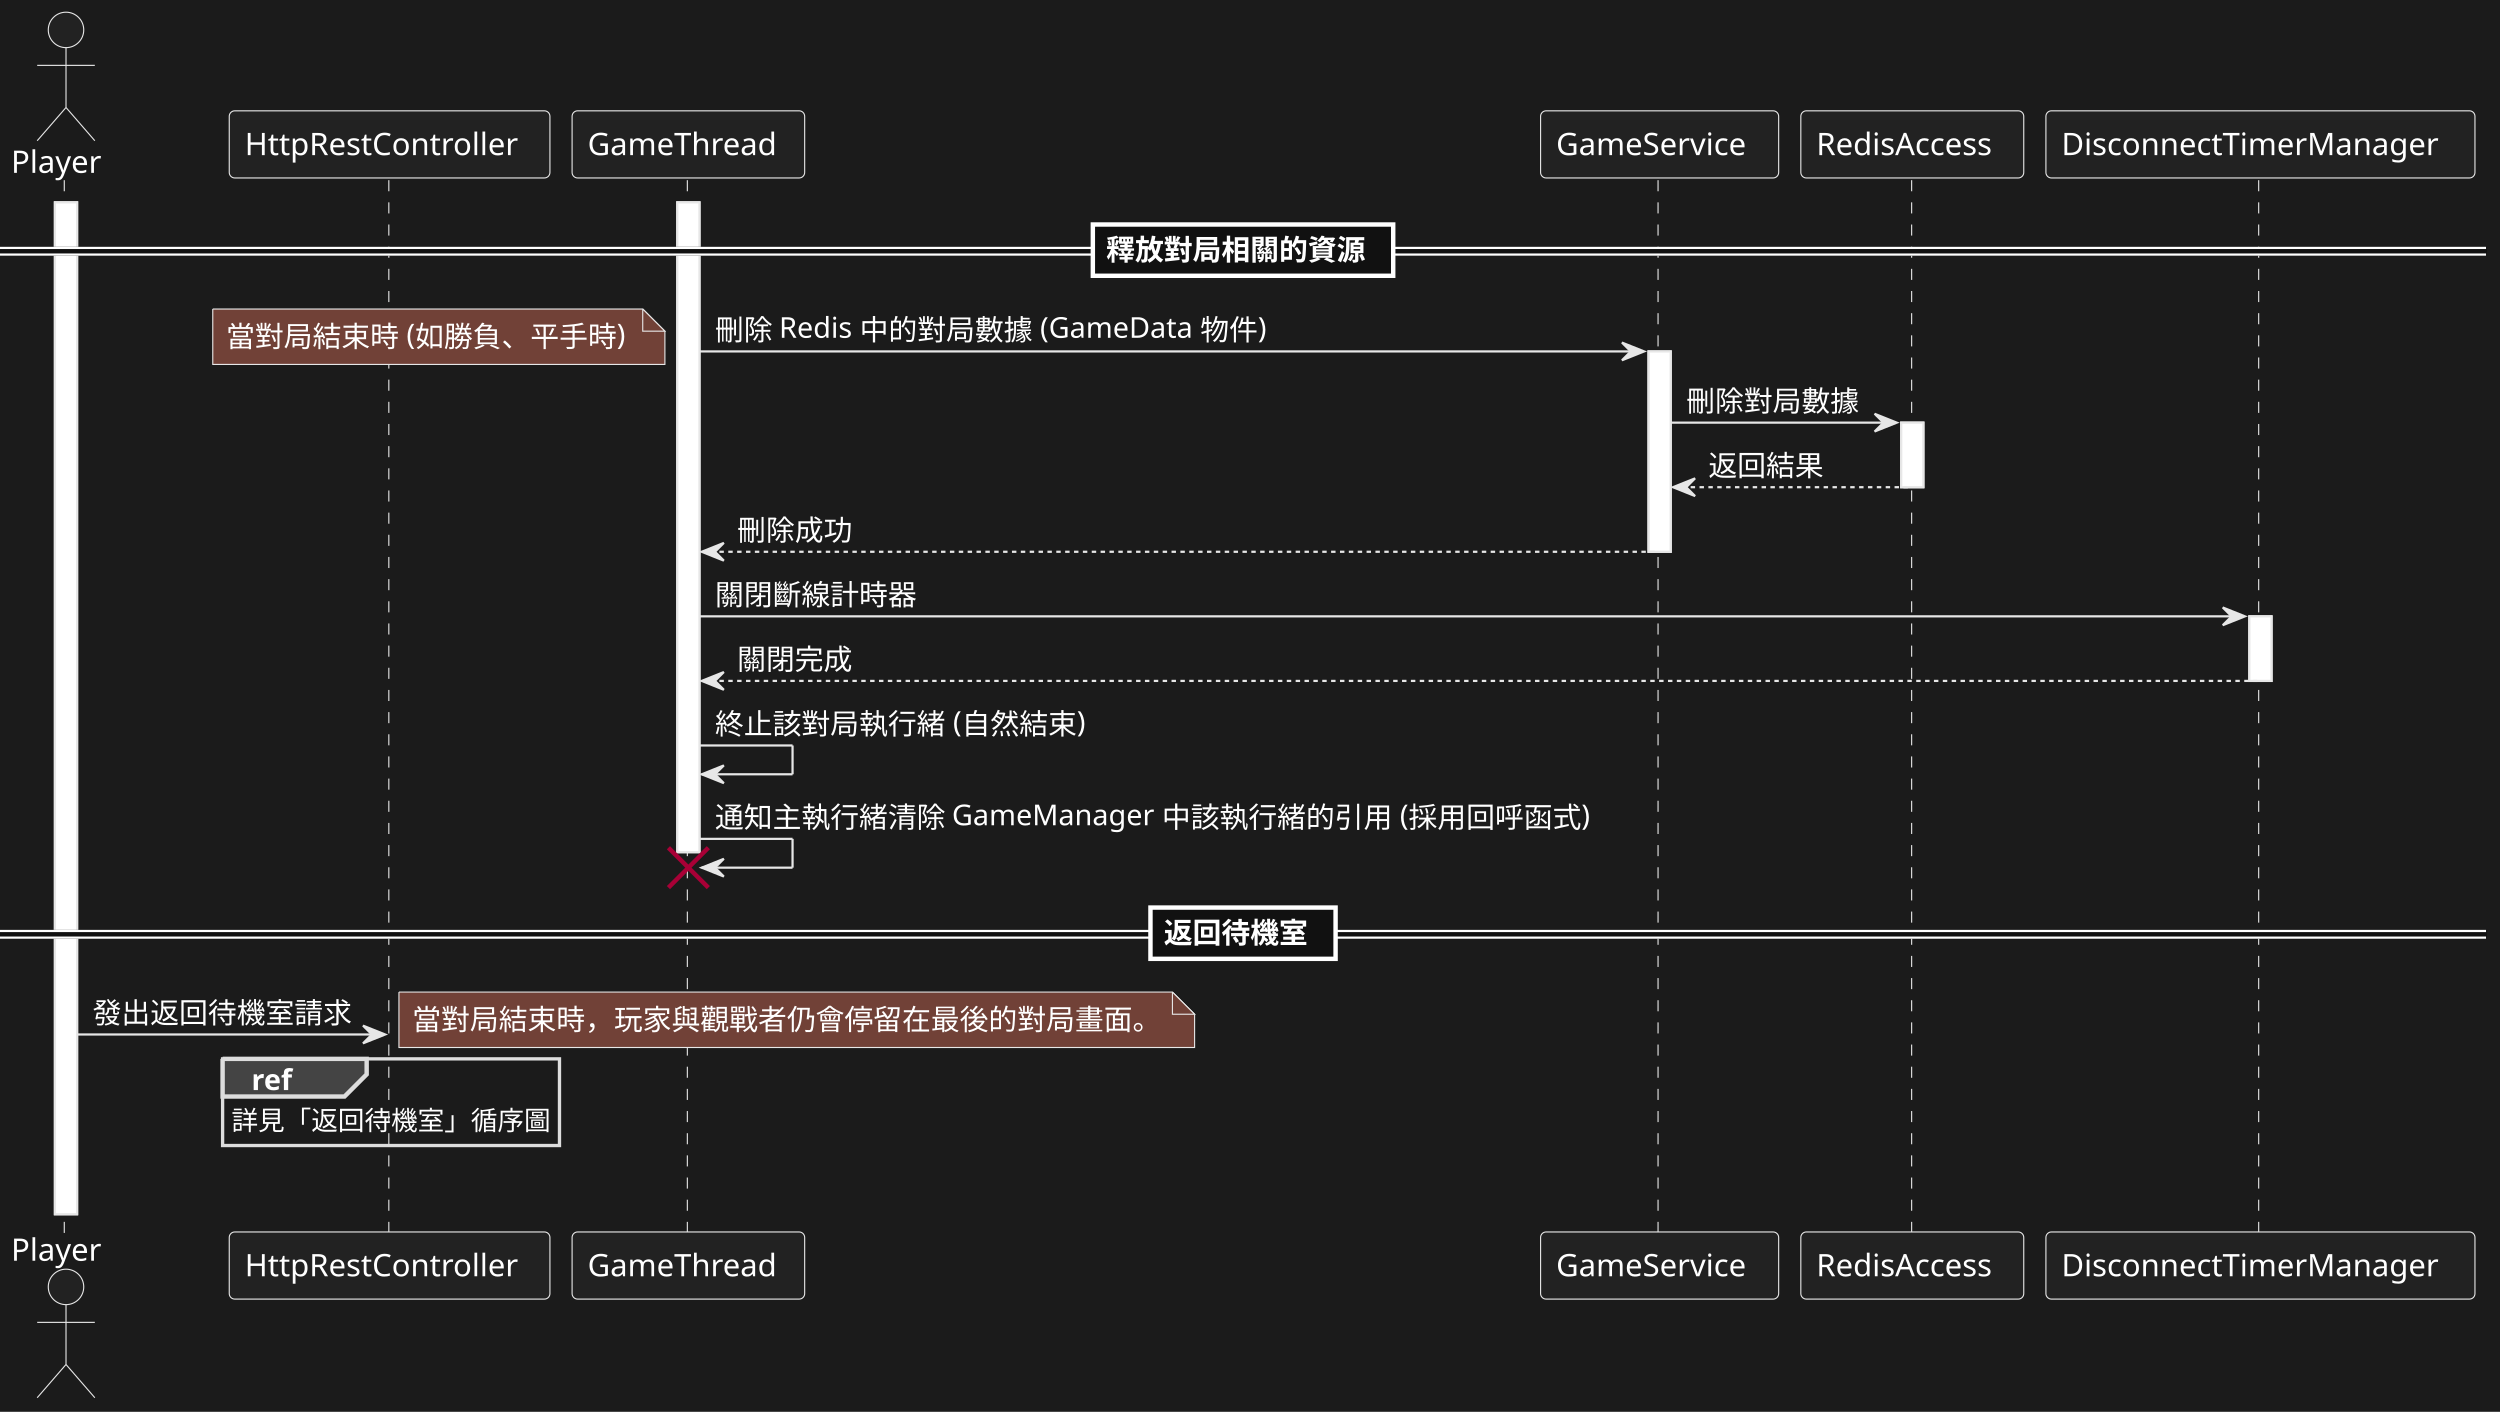
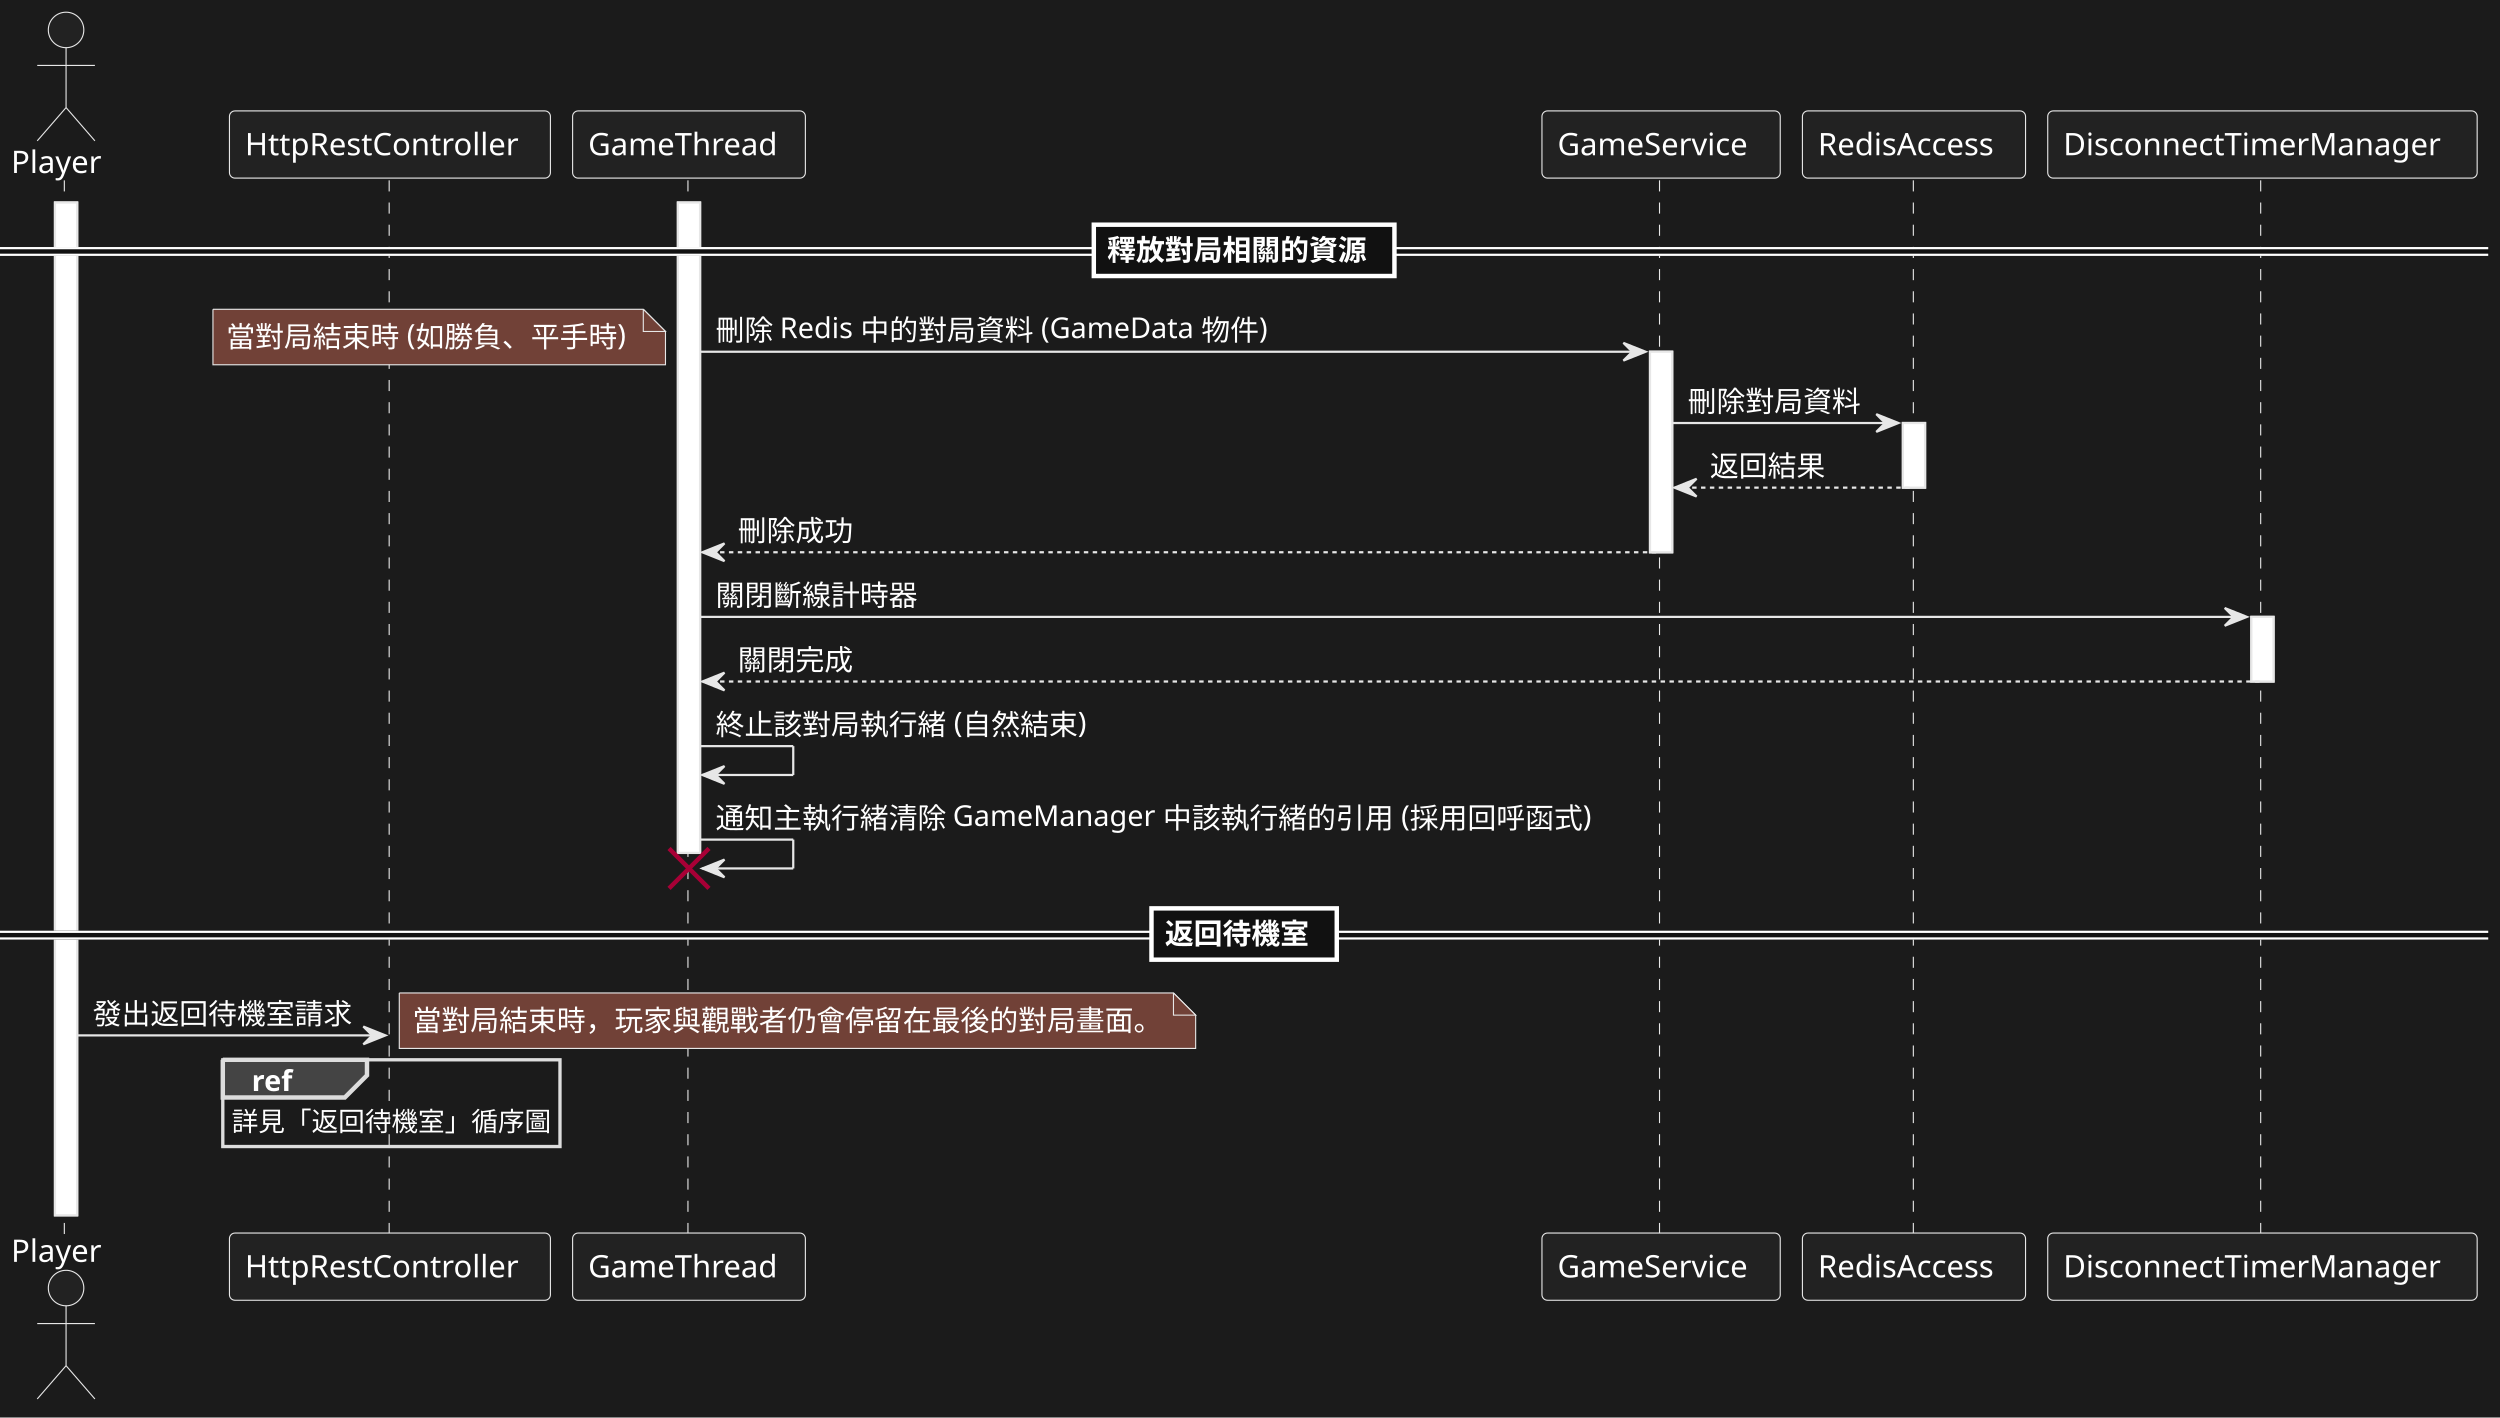
- <svg xmlns="http://www.w3.org/2000/svg" contentStyleType="text/css" data-diagram-type="SEQUENCE" height="637px" preserveAspectRatio="none" style="width:1128px;height:637px;background:#1B1B1B;" version="1.1" viewBox="0 0 1128 637" width="1128px" zoomAndPan="magnify">
+ <svg xmlns="http://www.w3.org/2000/svg" contentStyleType="text/css" data-diagram-type="SEQUENCE" height="639px" preserveAspectRatio="none" style="width:1127px;height:639px;background:#1B1B1B;" version="1.1" viewBox="0 0 1127 639" width="1127px" zoomAndPan="magnify">
  <defs />
  <g>
-     <rect fill="#1B1B1B" height="637" style="stroke:none;stroke-width:1;" width="1128" x="0" y="0" />
+     <rect fill="#1B1B1B" height="639" style="stroke:none;stroke-width:1;" width="1127" x="0" y="0" />
    <g>
      <rect fill="#FFFFFF" height="456.562" style="stroke:#E7E7E7;stroke-width:1;" width="10" x="24.783" y="91.297" />
    </g>
    <g>
      <rect fill="#FFFFFF" height="293.195" style="stroke:#E7E7E7;stroke-width:1;" width="10" x="305.597" y="91.297" />
    </g>
    <g>
      <rect fill="#FFFFFF" height="90.398" style="stroke:#E7E7E7;stroke-width:1;" width="10" x="743.822" y="158.562" />
    </g>
    <g>
      <rect fill="#FFFFFF" height="29.133" style="stroke:#E7E7E7;stroke-width:1;" width="10" x="857.824" y="190.695" />
    </g>
    <g>
      <rect fill="#FFFFFF" height="29.133" style="stroke:#E7E7E7;stroke-width:1;" width="10" x="1014.909" y="278.094" />
    </g>
-     <g>
-       <rect fill="#000000" fill-opacity="0" height="475.562" width="8" x="25.783" y="81.297" />
-       <line style="stroke:#E7E7E7;stroke-width:0.5;stroke-dasharray:5,5;" x1="29" x2="29" y1="81.297" y2="556.859" />
+     <g class="participant-lifeline" data-entity-uid="part1" data-qualified-name="Player" data-source-line="4" id="part1-lifeline">
+       <g>
+         <rect fill="#000000" fill-opacity="0" height="475.562" width="8" x="25.783" y="81.297" />
+         <line style="stroke:#E7E7E7;stroke-width:0.5;stroke-dasharray:5,5;" x1="29" x2="29" y1="81.297" y2="556.859" />
+       </g>
    </g>
-     <g>
-       <rect fill="#000000" fill-opacity="0" height="475.562" width="8" x="171.783" y="81.297" />
-       <line style="stroke:#E7E7E7;stroke-width:0.5;stroke-dasharray:5,5;" x1="175.438" x2="175.438" y1="81.297" y2="556.859" />
+     <g class="participant-lifeline" data-entity-uid="part2" data-qualified-name="HttpRestController" data-source-line="5" id="part2-lifeline">
+       <g>
+         <rect fill="#000000" fill-opacity="0" height="475.562" width="8" x="171.783" y="81.297" />
+         <line style="stroke:#E7E7E7;stroke-width:0.5;stroke-dasharray:5,5;" x1="175.438" x2="175.438" y1="81.297" y2="556.859" />
+       </g>
    </g>
-     <g>
-       <rect fill="#000000" fill-opacity="0" height="475.562" width="8" x="306.597" y="81.297" />
-       <line style="stroke:#E7E7E7;stroke-width:0.5;stroke-dasharray:5,5;" x1="310.128" x2="310.128" y1="81.297" y2="556.859" />
+     <g class="participant-lifeline" data-entity-uid="part3" data-qualified-name="GameThread" data-source-line="6" id="part3-lifeline">
+       <g>
+         <rect fill="#000000" fill-opacity="0" height="475.562" width="8" x="306.597" y="81.297" />
+         <line style="stroke:#E7E7E7;stroke-width:0.5;stroke-dasharray:5,5;" x1="310.128" x2="310.128" y1="81.297" y2="556.859" />
+       </g>
    </g>
-     <g>
-       <rect fill="#000000" fill-opacity="0" height="475.562" width="8" x="744.822" y="81.297" />
-       <line style="stroke:#E7E7E7;stroke-width:0.5;stroke-dasharray:5,5;" x1="748.112" x2="748.112" y1="81.297" y2="556.859" />
+     <g class="participant-lifeline" data-entity-uid="part4" data-qualified-name="GameService" data-source-line="7" id="part4-lifeline">
+       <g>
+         <rect fill="#000000" fill-opacity="0" height="475.562" width="8" x="744.822" y="81.297" />
+         <line style="stroke:#E7E7E7;stroke-width:0.5;stroke-dasharray:5,5;" x1="748.112" x2="748.112" y1="81.297" y2="556.859" />
+       </g>
    </g>
-     <g>
-       <rect fill="#000000" fill-opacity="0" height="475.562" width="8" x="858.824" y="81.297" />
-       <line style="stroke:#E7E7E7;stroke-width:0.5;stroke-dasharray:5,5;" x1="862.532" x2="862.532" y1="81.297" y2="556.859" />
+     <g class="participant-lifeline" data-entity-uid="part5" data-qualified-name="RedisAccess" data-source-line="8" id="part5-lifeline">
+       <g>
+         <rect fill="#000000" fill-opacity="0" height="475.562" width="8" x="858.824" y="81.297" />
+         <line style="stroke:#E7E7E7;stroke-width:0.5;stroke-dasharray:5,5;" x1="862.532" x2="862.532" y1="81.297" y2="556.859" />
+       </g>
    </g>
-     <g>
-       <rect fill="#000000" fill-opacity="0" height="475.562" width="8" x="1015.909" y="81.297" />
-       <line style="stroke:#E7E7E7;stroke-width:0.5;stroke-dasharray:5,5;" x1="1019.116" x2="1019.116" y1="81.297" y2="556.859" />
+     <g class="participant-lifeline" data-entity-uid="part6" data-qualified-name="DisconnectTimerManager" data-source-line="9" id="part6-lifeline">
+       <g>
+         <rect fill="#000000" fill-opacity="0" height="475.562" width="8" x="1015.909" y="81.297" />
+         <line style="stroke:#E7E7E7;stroke-width:0.5;stroke-dasharray:5,5;" x1="1019.116" x2="1019.116" y1="81.297" y2="556.859" />
+       </g>
    </g>
-     <g class="participant participant-head" data-participant="Player">
+     <g class="participant participant-head" data-entity-uid="part1" data-qualified-name="Player" data-source-line="4" id="part1-head">
      <text fill="#FFFFFF" font-family="sans-serif" font-size="14" lengthAdjust="spacing" textLength="43.565" x="5" y="77.995">Player</text>
      <ellipse cx="29.783" cy="13.5" fill="#222222" rx="8" ry="8" style="stroke:#E7E7E7;stroke-width:0.5;" />
      <path d="M29.783,21.5 L29.783,48.5 M16.783,29.5 L42.783,29.5 M29.783,48.5 L16.783,63.5 M29.783,48.5 L42.783,63.5" fill="none" style="stroke:#E7E7E7;stroke-width:0.5;" />
    </g>
-     <g class="participant participant-tail" data-participant="Player">
+     <g class="participant participant-tail" data-entity-uid="part1" data-qualified-name="Player" data-source-line="4" id="part1-tail">
      <text fill="#FFFFFF" font-family="sans-serif" font-size="14" lengthAdjust="spacing" textLength="43.565" x="5" y="568.855">Player</text>
      <ellipse cx="29.783" cy="580.656" fill="#222222" rx="8" ry="8" style="stroke:#E7E7E7;stroke-width:0.5;" />
      <path d="M29.783,588.656 L29.783,615.656 M16.783,596.656 L42.783,596.656 M29.783,615.656 L16.783,630.656 M29.783,615.656 L42.783,630.656" fill="none" style="stroke:#E7E7E7;stroke-width:0.5;" />
    </g>
-     <g class="participant participant-head" data-participant="HttpRestController">
+     <g class="participant participant-head" data-entity-uid="part2" data-qualified-name="HttpRestController" data-source-line="5" id="part2-head">
      <rect fill="#222222" height="30.297" rx="2.5" ry="2.5" style="stroke:#E7E7E7;stroke-width:0.5;" width="144.69" x="103.438" y="50" />
      <text fill="#FFFFFF" font-family="sans-serif" font-size="14" lengthAdjust="spacing" textLength="130.69" x="110.438" y="69.995">HttpRestController</text>
    </g>
-     <g class="participant participant-tail" data-participant="HttpRestController">
+     <g class="participant participant-tail" data-entity-uid="part2" data-qualified-name="HttpRestController" data-source-line="5" id="part2-tail">
      <rect fill="#222222" height="30.297" rx="2.5" ry="2.5" style="stroke:#E7E7E7;stroke-width:0.5;" width="144.69" x="103.438" y="555.859" />
      <text fill="#FFFFFF" font-family="sans-serif" font-size="14" lengthAdjust="spacing" textLength="130.69" x="110.438" y="575.855">HttpRestController</text>
    </g>
-     <g class="participant participant-head" data-participant="GameThread">
+     <g class="participant participant-head" data-entity-uid="part3" data-qualified-name="GameThread" data-source-line="6" id="part3-head">
      <rect fill="#222222" height="30.297" rx="2.5" ry="2.5" style="stroke:#E7E7E7;stroke-width:0.5;" width="104.939" x="258.128" y="50" />
      <text fill="#FFFFFF" font-family="sans-serif" font-size="14" lengthAdjust="spacing" textLength="90.939" x="265.128" y="69.995">GameThread</text>
    </g>
-     <g class="participant participant-tail" data-participant="GameThread">
+     <g class="participant participant-tail" data-entity-uid="part3" data-qualified-name="GameThread" data-source-line="6" id="part3-tail">
      <rect fill="#222222" height="30.297" rx="2.5" ry="2.5" style="stroke:#E7E7E7;stroke-width:0.5;" width="104.939" x="258.128" y="555.859" />
      <text fill="#FFFFFF" font-family="sans-serif" font-size="14" lengthAdjust="spacing" textLength="90.939" x="265.128" y="575.855">GameThread</text>
    </g>
-     <g class="participant participant-head" data-participant="GameService">
+     <g class="participant participant-head" data-entity-uid="part4" data-qualified-name="GameService" data-source-line="7" id="part4-head">
      <rect fill="#222222" height="30.297" rx="2.5" ry="2.5" style="stroke:#E7E7E7;stroke-width:0.5;" width="107.42" x="695.112" y="50" />
      <text fill="#FFFFFF" font-family="sans-serif" font-size="14" lengthAdjust="spacing" textLength="93.42" x="702.112" y="69.995">GameService</text>
    </g>
-     <g class="participant participant-tail" data-participant="GameService">
+     <g class="participant participant-tail" data-entity-uid="part4" data-qualified-name="GameService" data-source-line="7" id="part4-tail">
      <rect fill="#222222" height="30.297" rx="2.5" ry="2.5" style="stroke:#E7E7E7;stroke-width:0.5;" width="107.42" x="695.112" y="555.859" />
      <text fill="#FFFFFF" font-family="sans-serif" font-size="14" lengthAdjust="spacing" textLength="93.42" x="702.112" y="575.855">GameService</text>
    </g>
-     <g class="participant participant-head" data-participant="RedisAccess">
+     <g class="participant participant-head" data-entity-uid="part5" data-qualified-name="RedisAccess" data-source-line="8" id="part5-head">
      <rect fill="#222222" height="30.297" rx="2.5" ry="2.5" style="stroke:#E7E7E7;stroke-width:0.5;" width="100.584" x="812.532" y="50" />
      <text fill="#FFFFFF" font-family="sans-serif" font-size="14" lengthAdjust="spacing" textLength="86.584" x="819.532" y="69.995">RedisAccess</text>
    </g>
-     <g class="participant participant-tail" data-participant="RedisAccess">
+     <g class="participant participant-tail" data-entity-uid="part5" data-qualified-name="RedisAccess" data-source-line="8" id="part5-tail">
      <rect fill="#222222" height="30.297" rx="2.5" ry="2.5" style="stroke:#E7E7E7;stroke-width:0.5;" width="100.584" x="812.532" y="555.859" />
      <text fill="#FFFFFF" font-family="sans-serif" font-size="14" lengthAdjust="spacing" textLength="86.584" x="819.532" y="575.855">RedisAccess</text>
    </g>
-     <g class="participant participant-head" data-participant="DisconnectTimerManager">
+     <g class="participant participant-head" data-entity-uid="part6" data-qualified-name="DisconnectTimerManager" data-source-line="9" id="part6-head">
      <rect fill="#222222" height="30.297" rx="2.5" ry="2.5" style="stroke:#E7E7E7;stroke-width:0.5;" width="193.587" x="923.116" y="50" />
      <text fill="#FFFFFF" font-family="sans-serif" font-size="14" lengthAdjust="spacing" textLength="179.587" x="930.116" y="69.995">DisconnectTimerManager</text>
    </g>
-     <g class="participant participant-tail" data-participant="DisconnectTimerManager">
+     <g class="participant participant-tail" data-entity-uid="part6" data-qualified-name="DisconnectTimerManager" data-source-line="9" id="part6-tail">
      <rect fill="#222222" height="30.297" rx="2.5" ry="2.5" style="stroke:#E7E7E7;stroke-width:0.5;" width="193.587" x="923.116" y="555.859" />
      <text fill="#FFFFFF" font-family="sans-serif" font-size="14" lengthAdjust="spacing" textLength="179.587" x="930.116" y="575.855">DisconnectTimerManager</text>
    </g>
    <g>
      <rect fill="#FFFFFF" height="456.562" style="stroke:#E7E7E7;stroke-width:1;" width="10" x="24.783" y="91.297" />
    </g>
    <g>
      <rect fill="#FFFFFF" height="293.195" style="stroke:#E7E7E7;stroke-width:1;" width="10" x="305.597" y="91.297" />
    </g>
    <g>
      <rect fill="#FFFFFF" height="90.398" style="stroke:#E7E7E7;stroke-width:1;" width="10" x="743.822" y="158.562" />
    </g>
    <g>
      <rect fill="#FFFFFF" height="29.133" style="stroke:#E7E7E7;stroke-width:1;" width="10" x="857.824" y="190.695" />
    </g>
    <g>
      <rect fill="#FFFFFF" height="29.133" style="stroke:#E7E7E7;stroke-width:1;" width="10" x="1014.909" y="278.094" />
    </g>
    <rect fill="#111111" height="3" style="stroke:#111111;stroke-width:1;" width="1121.703" x="0" y="111.863" />
    <line style="stroke:#FFFFFF;stroke-width:1;" x1="0" x2="1121.703" y1="111.863" y2="111.863" />
    <line style="stroke:#FFFFFF;stroke-width:1;" x1="0" x2="1121.703" y1="114.863" y2="114.863" />
    <rect fill="#111111" height="23.133" style="stroke:#FFFFFF;stroke-width:2;" width="135.526" x="493.089" y="101.297" />
-     <text fill="#FFFFFF" font-family="sans-serif" font-size="13" font-weight="bold" lengthAdjust="spacing" textLength="117" x="499.089" y="117.364">釋放對局相關的資源</text>
-     <g class="message" data-participant-1="GameThread" data-participant-2="GameService">
+     <text fill="#FFFFFF" font-family="sans-serif" font-size="13" font-weight="700" lengthAdjust="spacing" textLength="117" x="499.089" y="117.364">釋放對局相關的資源</text>
+     <g class="message" data-entity-1="part3" data-entity-2="part4" data-source-line="14" id="msg1">
      <polygon fill="#E7E7E7" points="731.822,154.562,741.822,158.562,731.822,162.562,735.822,158.562" style="stroke:#E7E7E7;stroke-width:1;" />
      <line style="stroke:#E7E7E7;stroke-width:1;" x1="315.597" x2="737.822" y1="158.562" y2="158.562" />
-       <text fill="#FFFFFF" font-family="sans-serif" font-size="13" lengthAdjust="spacing" textLength="262.082" x="322.597" y="153.497">刪除 Redis 中的對局數據 (GameData 物件)</text>
+       <text fill="#FFFFFF" font-family="sans-serif" font-size="13" lengthAdjust="spacing" textLength="262.082" x="322.597" y="153.497">刪除 Redis 中的對局資料 (GameData 物件)</text>
    </g>
    <path d="M96,139.43 L96,164.43 L300,164.43 L300,149.43 L290,139.43 L96,139.43" fill="#714137" style="stroke:#E7E7E7;stroke-width:0.5;" />
    <path d="M290,139.43 L290,149.43 L300,149.43 L290,139.43" fill="#714137" style="stroke:#E7E7E7;stroke-width:0.5;" />
    <text fill="#FFFFFF" font-family="sans-serif" font-size="13" lengthAdjust="spacing" textLength="183.276" x="102" y="156.497">當對局結束時 (如勝負、平手時)</text>
-     <g class="message" data-participant-1="GameService" data-participant-2="RedisAccess">
+     <g class="message" data-entity-1="part4" data-entity-2="part5" data-source-line="16" id="msg3">
      <polygon fill="#E7E7E7" points="845.824,186.695,855.824,190.695,845.824,194.695,849.824,190.695" style="stroke:#E7E7E7;stroke-width:1;" />
      <line style="stroke:#E7E7E7;stroke-width:1;" x1="753.822" x2="851.824" y1="190.695" y2="190.695" />
-       <text fill="#FFFFFF" font-family="sans-serif" font-size="13" lengthAdjust="spacing" textLength="78" x="760.822" y="185.629">刪除對局數據</text>
+       <text fill="#FFFFFF" font-family="sans-serif" font-size="13" lengthAdjust="spacing" textLength="78" x="760.822" y="185.629">刪除對局資料</text>
    </g>
-     <g class="message" data-participant-1="RedisAccess" data-participant-2="GameService">
+     <g class="message" data-entity-1="part5" data-entity-2="part4" data-source-line="17" id="msg4">
      <polygon fill="#E7E7E7" points="764.822,215.828,754.822,219.828,764.822,223.828,760.822,219.828" style="stroke:#E7E7E7;stroke-width:1;" />
      <line style="stroke:#E7E7E7;stroke-width:1;stroke-dasharray:2,2;" x1="758.822" x2="861.824" y1="219.828" y2="219.828" />
      <text fill="#FFFFFF" font-family="sans-serif" font-size="13" lengthAdjust="spacing" textLength="52" x="770.822" y="214.762">返回結果</text>
    </g>
-     <g class="message" data-participant-1="GameService" data-participant-2="GameThread">
+     <g class="message" data-entity-1="part4" data-entity-2="part3" data-source-line="18" id="msg5">
      <polygon fill="#E7E7E7" points="326.597,244.961,316.597,248.961,326.597,252.961,322.597,248.961" style="stroke:#E7E7E7;stroke-width:1;" />
      <line style="stroke:#E7E7E7;stroke-width:1;stroke-dasharray:2,2;" x1="320.597" x2="747.822" y1="248.961" y2="248.961" />
      <text fill="#FFFFFF" font-family="sans-serif" font-size="13" lengthAdjust="spacing" textLength="52" x="332.597" y="243.895">刪除成功</text>
    </g>
-     <g class="message" data-participant-1="GameThread" data-participant-2="DisconnectTimerManager">
+     <g class="message" data-entity-1="part3" data-entity-2="part6" data-source-line="19" id="msg6">
      <polygon fill="#E7E7E7" points="1002.909,274.094,1012.909,278.094,1002.909,282.094,1006.909,278.094" style="stroke:#E7E7E7;stroke-width:1;" />
      <line style="stroke:#E7E7E7;stroke-width:1;" x1="315.597" x2="1008.909" y1="278.094" y2="278.094" />
      <text fill="#FFFFFF" font-family="sans-serif" font-size="13" lengthAdjust="spacing" textLength="91" x="322.597" y="273.028">關閉斷線計時器</text>
    </g>
-     <g class="message" data-participant-1="DisconnectTimerManager" data-participant-2="GameThread">
+     <g class="message" data-entity-1="part6" data-entity-2="part3" data-source-line="20" id="msg7">
      <polygon fill="#E7E7E7" points="326.597,303.227,316.597,307.227,326.597,311.227,322.597,307.227" style="stroke:#E7E7E7;stroke-width:1;" />
      <line style="stroke:#E7E7E7;stroke-width:1;stroke-dasharray:2,2;" x1="320.597" x2="1018.909" y1="307.227" y2="307.227" />
      <text fill="#FFFFFF" font-family="sans-serif" font-size="13" lengthAdjust="spacing" textLength="52" x="332.597" y="302.161">關閉完成</text>
    </g>
-     <g class="message" data-participant-1="GameThread" data-participant-2="GameThread">
+     <g class="message" data-entity-1="part3" data-entity-2="part3" data-source-line="21" id="msg8">
      <line style="stroke:#E7E7E7;stroke-width:1;" x1="315.597" x2="357.597" y1="336.359" y2="336.359" />
      <line style="stroke:#E7E7E7;stroke-width:1;" x1="357.597" x2="357.597" y1="336.359" y2="349.359" />
      <line style="stroke:#E7E7E7;stroke-width:1;" x1="316.597" x2="357.597" y1="349.359" y2="349.359" />
      <polygon fill="#E7E7E7" points="326.597,345.359,316.597,349.359,326.597,353.359,322.597,349.359" style="stroke:#E7E7E7;stroke-width:1;" />
      <text fill="#FFFFFF" font-family="sans-serif" font-size="13" lengthAdjust="spacing" textLength="170.276" x="322.597" y="331.293">終止該對局執行緒 (自然結束)</text>
    </g>
-     <g class="message" data-participant-1="GameThread" data-participant-2="GameThread">
+     <g class="message" data-entity-1="part3" data-entity-2="part3" data-source-line="22" id="msg9">
      <line style="stroke:#E7E7E7;stroke-width:1;" x1="315.597" x2="357.597" y1="378.492" y2="378.492" />
      <line style="stroke:#E7E7E7;stroke-width:1;" x1="357.597" x2="357.597" y1="378.492" y2="391.492" />
      <line style="stroke:#E7E7E7;stroke-width:1;" x1="316.597" x2="357.597" y1="391.492" y2="391.492" />
      <polygon fill="#E7E7E7" points="326.597,387.492,316.597,391.492,326.597,395.492,322.597,391.492" style="stroke:#E7E7E7;stroke-width:1;" />
      <text fill="#FFFFFF" font-family="sans-serif" font-size="13" lengthAdjust="spacing" textLength="404.225" x="322.597" y="373.426">通知主執行緒清除 GameManager 中該執行緒的引用 (採用回呼函式)</text>
    </g>
    <line style="stroke:#A80036;stroke-width:2;" x1="301.597" x2="319.597" y1="382.492" y2="400.492" />
    <line style="stroke:#A80036;stroke-width:2;" x1="301.597" x2="319.597" y1="400.492" y2="382.492" />
    <rect fill="#111111" height="3" style="stroke:#111111;stroke-width:1;" width="1121.703" x="0" y="420.059" />
    <line style="stroke:#FFFFFF;stroke-width:1;" x1="0" x2="1121.703" y1="420.059" y2="420.059" />
    <line style="stroke:#FFFFFF;stroke-width:1;" x1="0" x2="1121.703" y1="423.059" y2="423.059" />
    <rect fill="#111111" height="23.133" style="stroke:#FFFFFF;stroke-width:2;" width="83.526" x="519.088" y="409.492" />
-     <text fill="#FFFFFF" font-family="sans-serif" font-size="13" font-weight="bold" lengthAdjust="spacing" textLength="65" x="525.088" y="425.559">返回待機室</text>
-     <g class="message" data-participant-1="Player" data-participant-2="HttpRestController">
+     <text fill="#FFFFFF" font-family="sans-serif" font-size="13" font-weight="700" lengthAdjust="spacing" textLength="65" x="525.088" y="425.559">返回待機室</text>
+     <g class="message" data-entity-1="part1" data-entity-2="part2" data-source-line="25" id="msg10">
      <polygon fill="#E7E7E7" points="163.783,462.758,173.783,466.758,163.783,470.758,167.783,466.758" style="stroke:#E7E7E7;stroke-width:1;" />
      <line style="stroke:#E7E7E7;stroke-width:1;" x1="34.783" x2="169.783" y1="466.758" y2="466.758" />
      <text fill="#FFFFFF" font-family="sans-serif" font-size="13" lengthAdjust="spacing" textLength="117" x="41.783" y="461.692">發出返回待機室請求</text>
    </g>
    <path d="M180,447.625 L180,472.625 L539,472.625 L539,457.625 L529,447.625 L180,447.625" fill="#714137" style="stroke:#E7E7E7;stroke-width:0.5;" />
    <path d="M529,447.625 L529,457.625 L539,457.625 L529,447.625" fill="#714137" style="stroke:#E7E7E7;stroke-width:0.5;" />
    <text fill="#FFFFFF" font-family="sans-serif" font-size="13" lengthAdjust="spacing" textLength="338" x="186" y="464.692">當對局結束時，玩家與觀戰者仍會停留在最後的對局畫面。</text>
    <rect fill="none" height="39.102" style="stroke:#DDDDDD;stroke-width:1.5;" width="152.001" x="100.438" y="477.758" />
    <path d="M100.438,477.758 L165.438,477.758 L165.438,484.758 L155.438,494.758 L100.438,494.758 L100.438,477.758" fill="#444444" style="stroke:#DDDDDD;stroke-width:2;" />
-     <text fill="#FFFFFF" font-family="sans-serif" font-size="13" font-weight="bold" lengthAdjust="spacing" textLength="20.884" x="113.438" y="491.825">ref</text>
+     <text fill="#FFFFFF" font-family="sans-serif" font-size="13" font-weight="700" lengthAdjust="spacing" textLength="20.884" x="113.438" y="491.825">ref</text>
    <text fill="#FFFFFF" font-family="sans-serif" font-size="12" lengthAdjust="spacing" textLength="144.001" x="104.438" y="509.897">詳見「返回待機室」循序圖</text>
  </g>
</svg>
